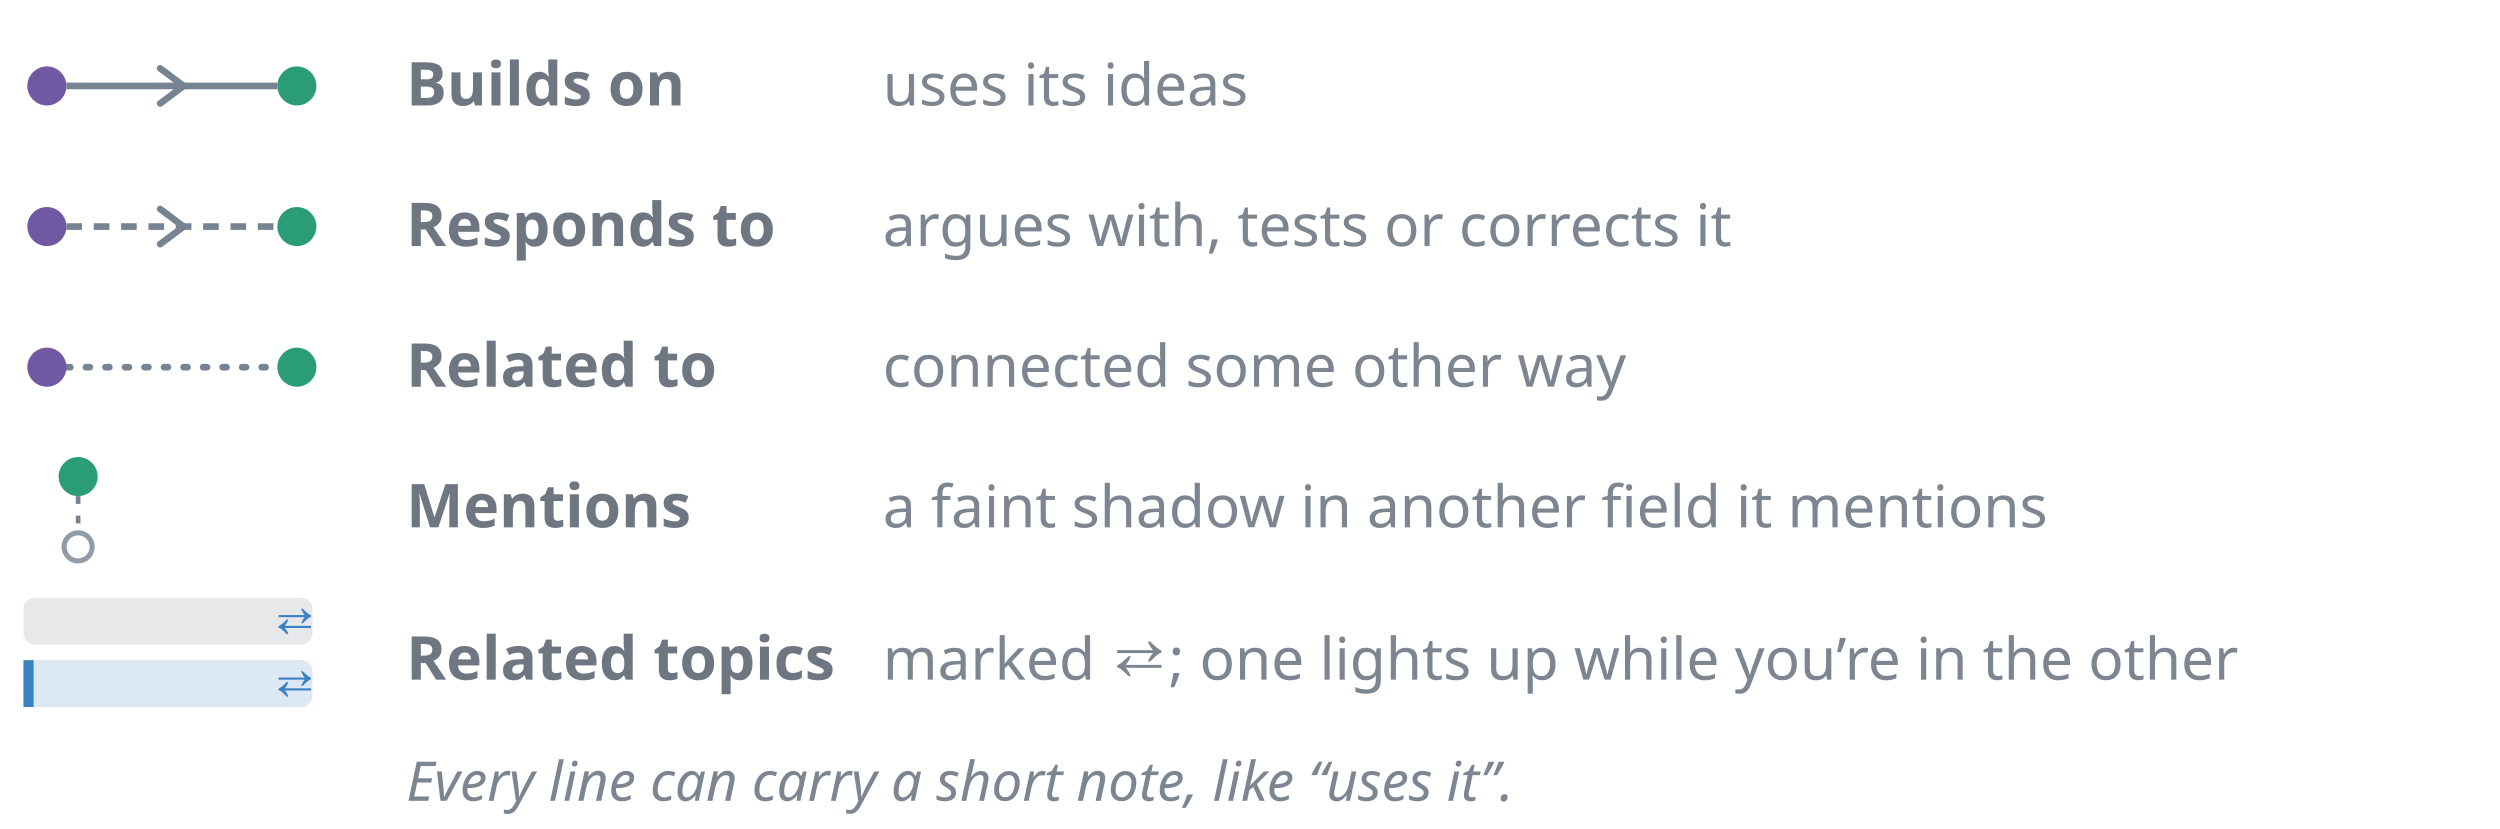
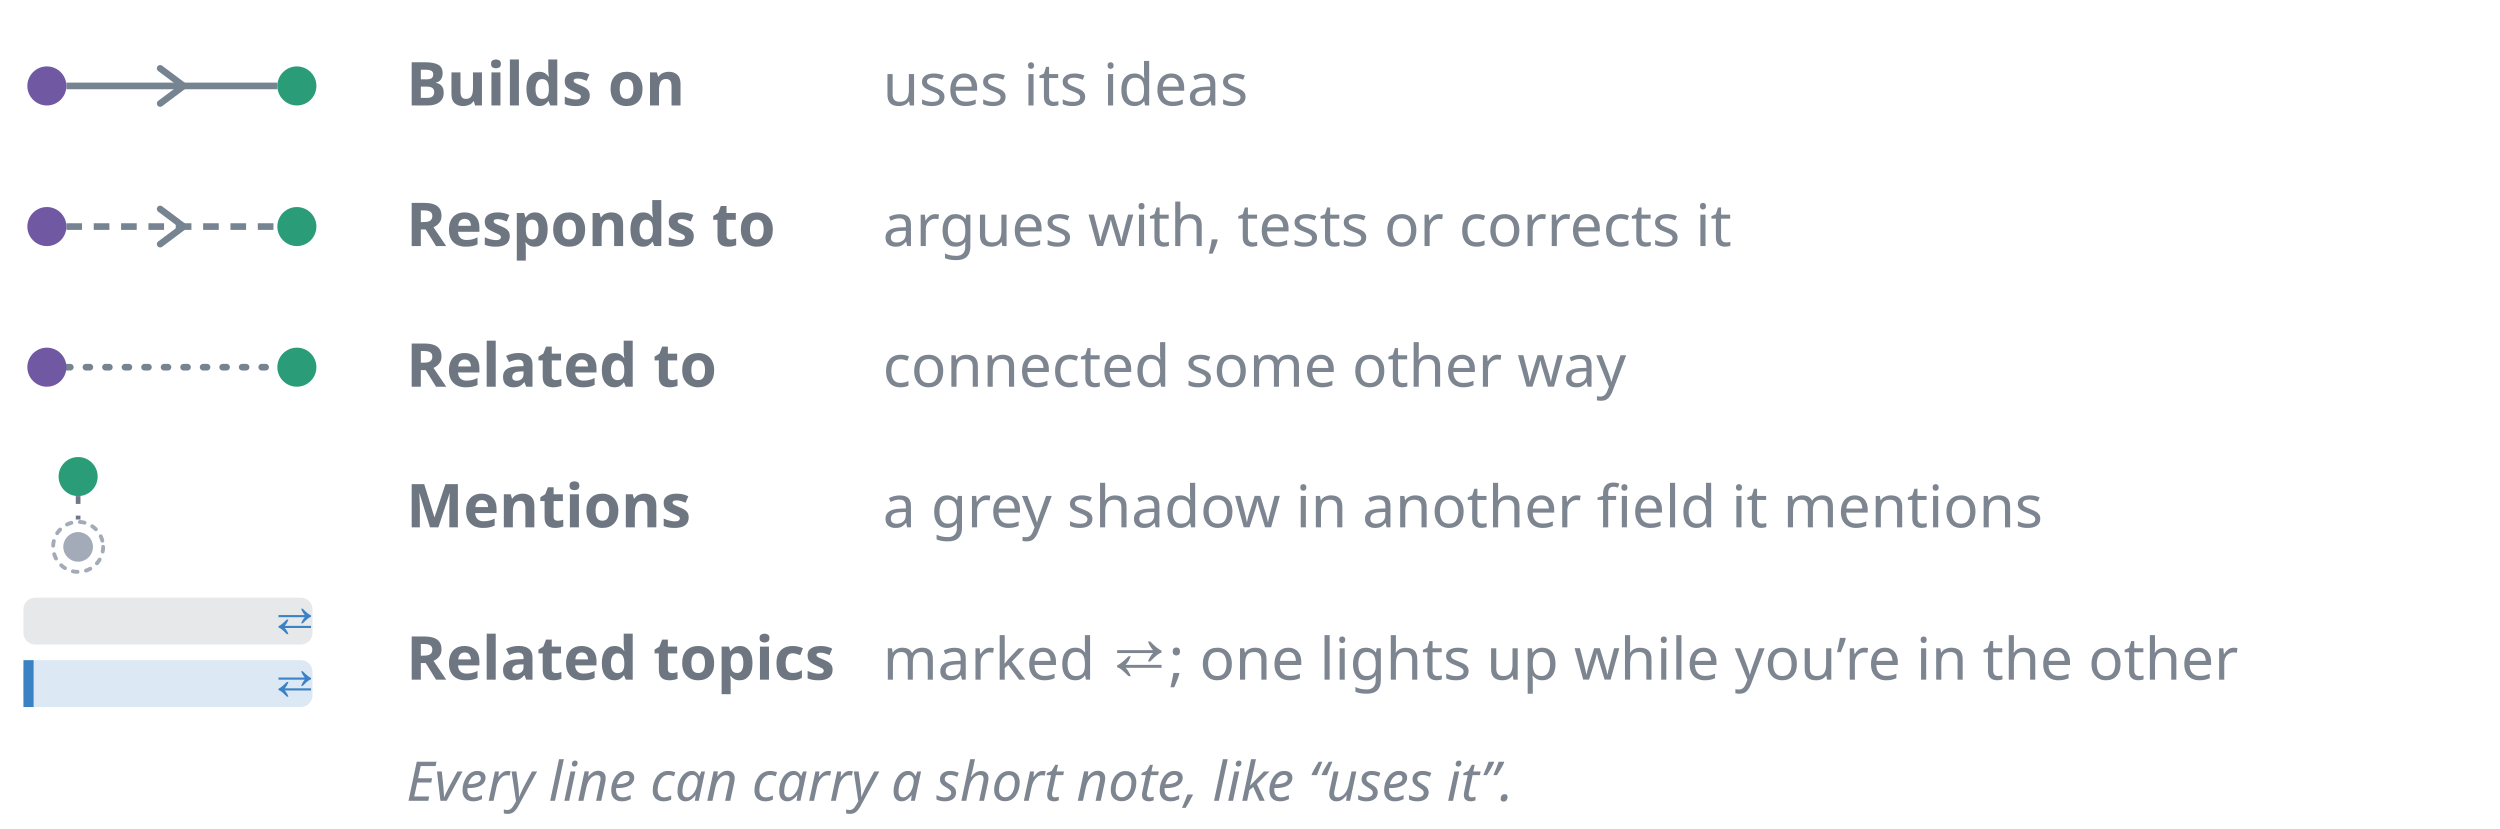
<svg xmlns="http://www.w3.org/2000/svg" width="640" height="212" viewBox="0 0 640 212" role="img" aria-label="Builds on: a solid line, it uses the other paper's ideas; arrows point to the later paper. Responds to: a dashed line, it argues with, tests or corrects it. Related to: a dotted line, connected some other way. Mentions: a faint shadow of the dot in another field's row. Related topics: marked with a two-way arrow, and one lights up while you are in the other. Every line can carry a short note.">
  <style>
    .t{font:600 15.5px -apple-system,BlinkMacSystemFont,"Segoe UI","Noto Sans",Helvetica,Arial,sans-serif;fill:#6e7781}
    .c{font:400 15px -apple-system,BlinkMacSystemFont,"Segoe UI","Noto Sans",Helvetica,Arial,sans-serif;fill:#7d8590}
    .n{font:italic 400 14px -apple-system,BlinkMacSystemFont,"Segoe UI","Noto Sans",Helvetica,Arial,sans-serif;fill:#7d8590}
    .l{fill:none;stroke:#768390;stroke-width:1.7}
  </style>
  <path class="l" d="M17 22H71" />
  <path d="M41 17.5L47 22L41 26.5" fill="none" stroke="#768390" stroke-width="1.7" stroke-linecap="round" stroke-linejoin="round" />
  <circle cx="12" cy="22" r="5" fill="#7058A3" />
  <circle cx="76" cy="22" r="5" fill="#2A9D78" />
  <text class="t" x="104" y="27">Builds on</text>
  <text class="c" x="226" y="27">uses its ideas</text>
  <path class="l" d="M17 58H71" stroke-dasharray="4 3" />
  <path d="M41 53.5L47 58L41 62.5" fill="none" stroke="#768390" stroke-width="1.7" stroke-linecap="round" stroke-linejoin="round" />
  <circle cx="12" cy="58" r="5" fill="#7058A3" />
  <circle cx="76" cy="58" r="5" fill="#2A9D78" />
  <text class="t" x="104" y="63">Responds to</text>
  <text class="c" x="226" y="63">argues with, tests or corrects it</text>
  <path class="l" d="M17 94H71" stroke-dasharray="1 4" stroke-linecap="round" stroke-width="2" />
  <circle cx="12" cy="94" r="5" fill="#7058A3" />
  <circle cx="76" cy="94" r="5" fill="#2A9D78" />
  <text class="t" x="104" y="99">Related to</text>
  <text class="c" x="226" y="99">connected some other way</text>
  <circle cx="20" cy="122" r="5" fill="#2A9D78" />
-   <path d="M20 127V136" stroke="#768390" stroke-width="1.2" stroke-dasharray="2 3" />
-   <circle cx="20" cy="140" r="3.6" fill="none" stroke="#768390" stroke-width="1.3" opacity=".8" />
+   <path d="M20 127V133" stroke="#6F7888" stroke-width="1.2" stroke-dasharray="2 3" />
+   <circle cx="20" cy="140" r="6.4" fill="none" stroke="#A3ABB8" stroke-width="1" stroke-dasharray="1.2 2.2" stroke-linecap="round" />
+   <circle cx="20" cy="140" r="3.8" fill="#A3ABB8" />
  <text class="t" x="104" y="135">Mentions</text>
-   <text class="c" x="226" y="135">a faint shadow in another field it mentions</text>
+   <text class="c" x="226" y="135">a grey shadow in another field it mentions</text>
  <rect x="6" y="153" width="74" height="12" rx="3" fill="#8b949e" opacity=".22" />
  <text x="70" y="163" font-size="11" fill="#3B82C4" font-family="-apple-system,BlinkMacSystemFont,'Segoe UI',Helvetica,Arial,sans-serif">⇄</text>
  <rect x="6" y="169" width="74" height="12" rx="3" fill="#3B82C4" opacity=".18" />
  <rect x="6" y="169" width="2.6" height="12" fill="#3B82C4" />
  <text x="70" y="179" font-size="11" fill="#3B82C4" font-family="-apple-system,BlinkMacSystemFont,'Segoe UI',Helvetica,Arial,sans-serif">⇄</text>
  <text class="t" x="104" y="174">Related topics</text>
  <text class="c" x="226" y="174">marked ⇄; one lights up while you’re in the other</text>
  <text class="n" x="104" y="205">Every line can carry a short note, like “uses it”.</text>
</svg>
